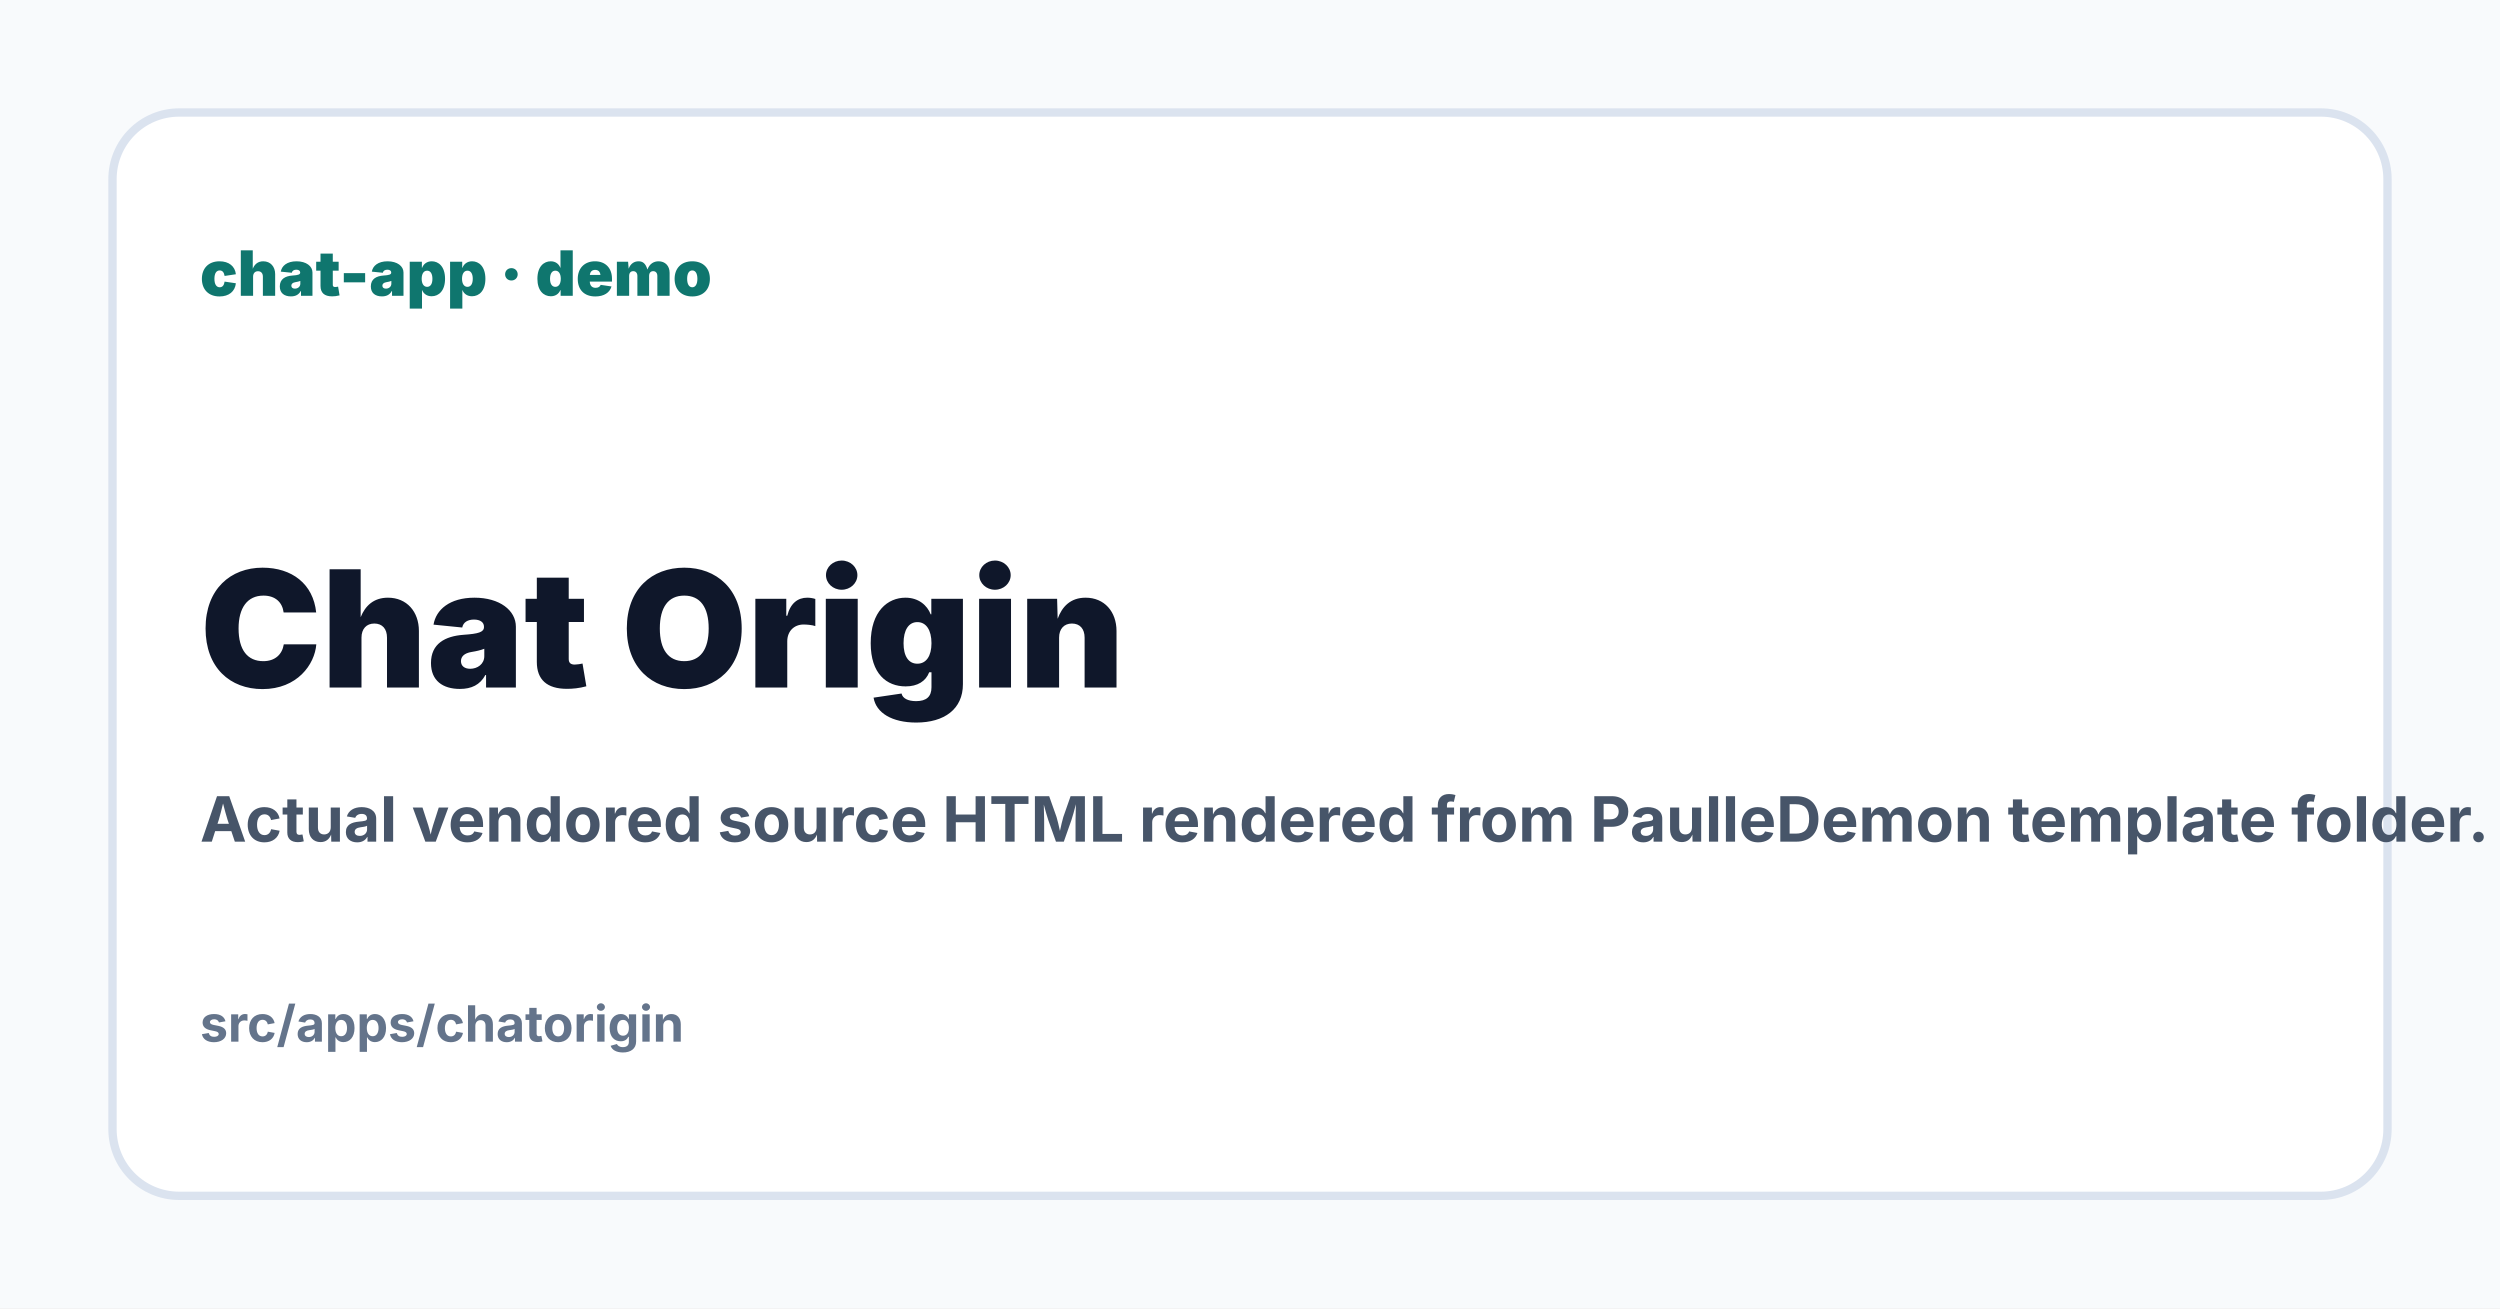
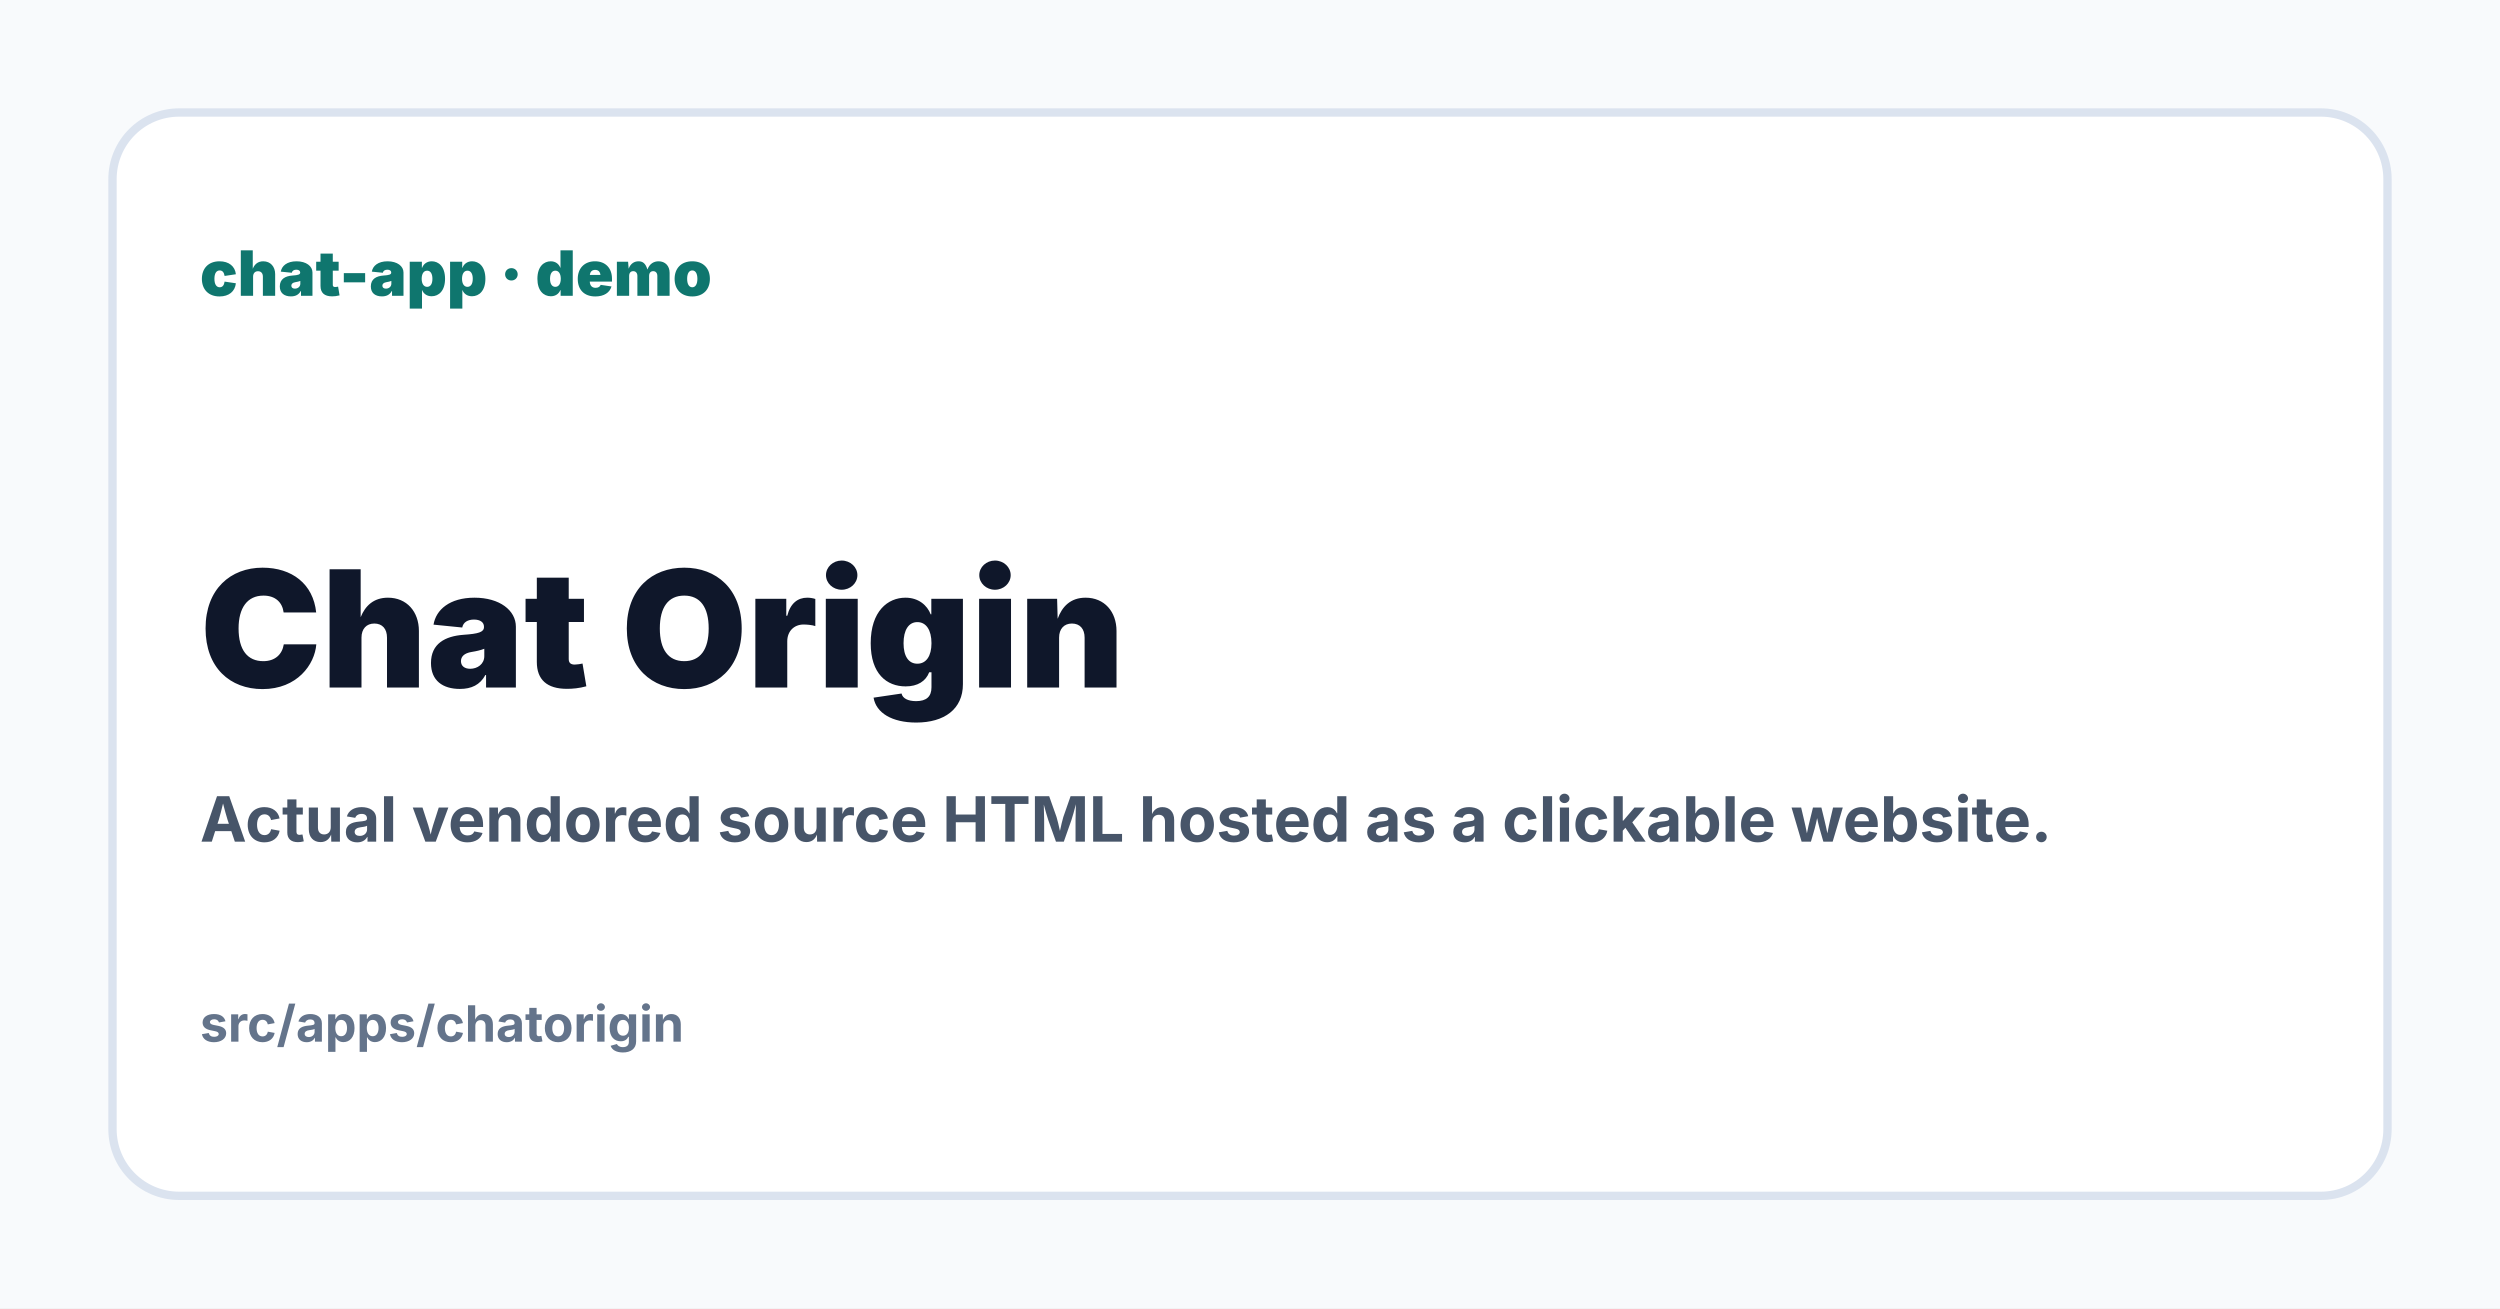
<svg xmlns="http://www.w3.org/2000/svg" width="1200" height="628" viewBox="0 0 1200 628" role="img" aria-label="Chat Origin preview">
  <rect width="1200" height="628" fill="#f8fafc" />
  <rect x="54" y="54" width="1092" height="520" rx="32" fill="#ffffff" stroke="#dbe3ef" stroke-width="4" />
  <text x="96" y="142" fill="#0f766e" font-family="Inter, Arial, sans-serif" font-size="30" font-weight="850">chat-app · demo</text>
  <text x="96" y="330" fill="#0f172a" font-family="Inter, Arial, sans-serif" font-size="78" font-weight="900">Chat Origin</text>
-   <text x="96" y="404" fill="#475569" font-family="Inter, Arial, sans-serif" font-size="30" font-weight="650">Actual vendored source HTML rendered from PaulleDemon template folder.</text>
+   <text x="96" y="404" fill="#475569" font-family="Inter, Arial, sans-serif" font-size="30" font-weight="650">Actual vendored source HTML hosted as a clickable website.</text>
  <text x="96" y="500" fill="#64748b" font-family="Inter, Arial, sans-serif" font-size="24" font-weight="650">src/apps/chatorigin</text>
</svg>
